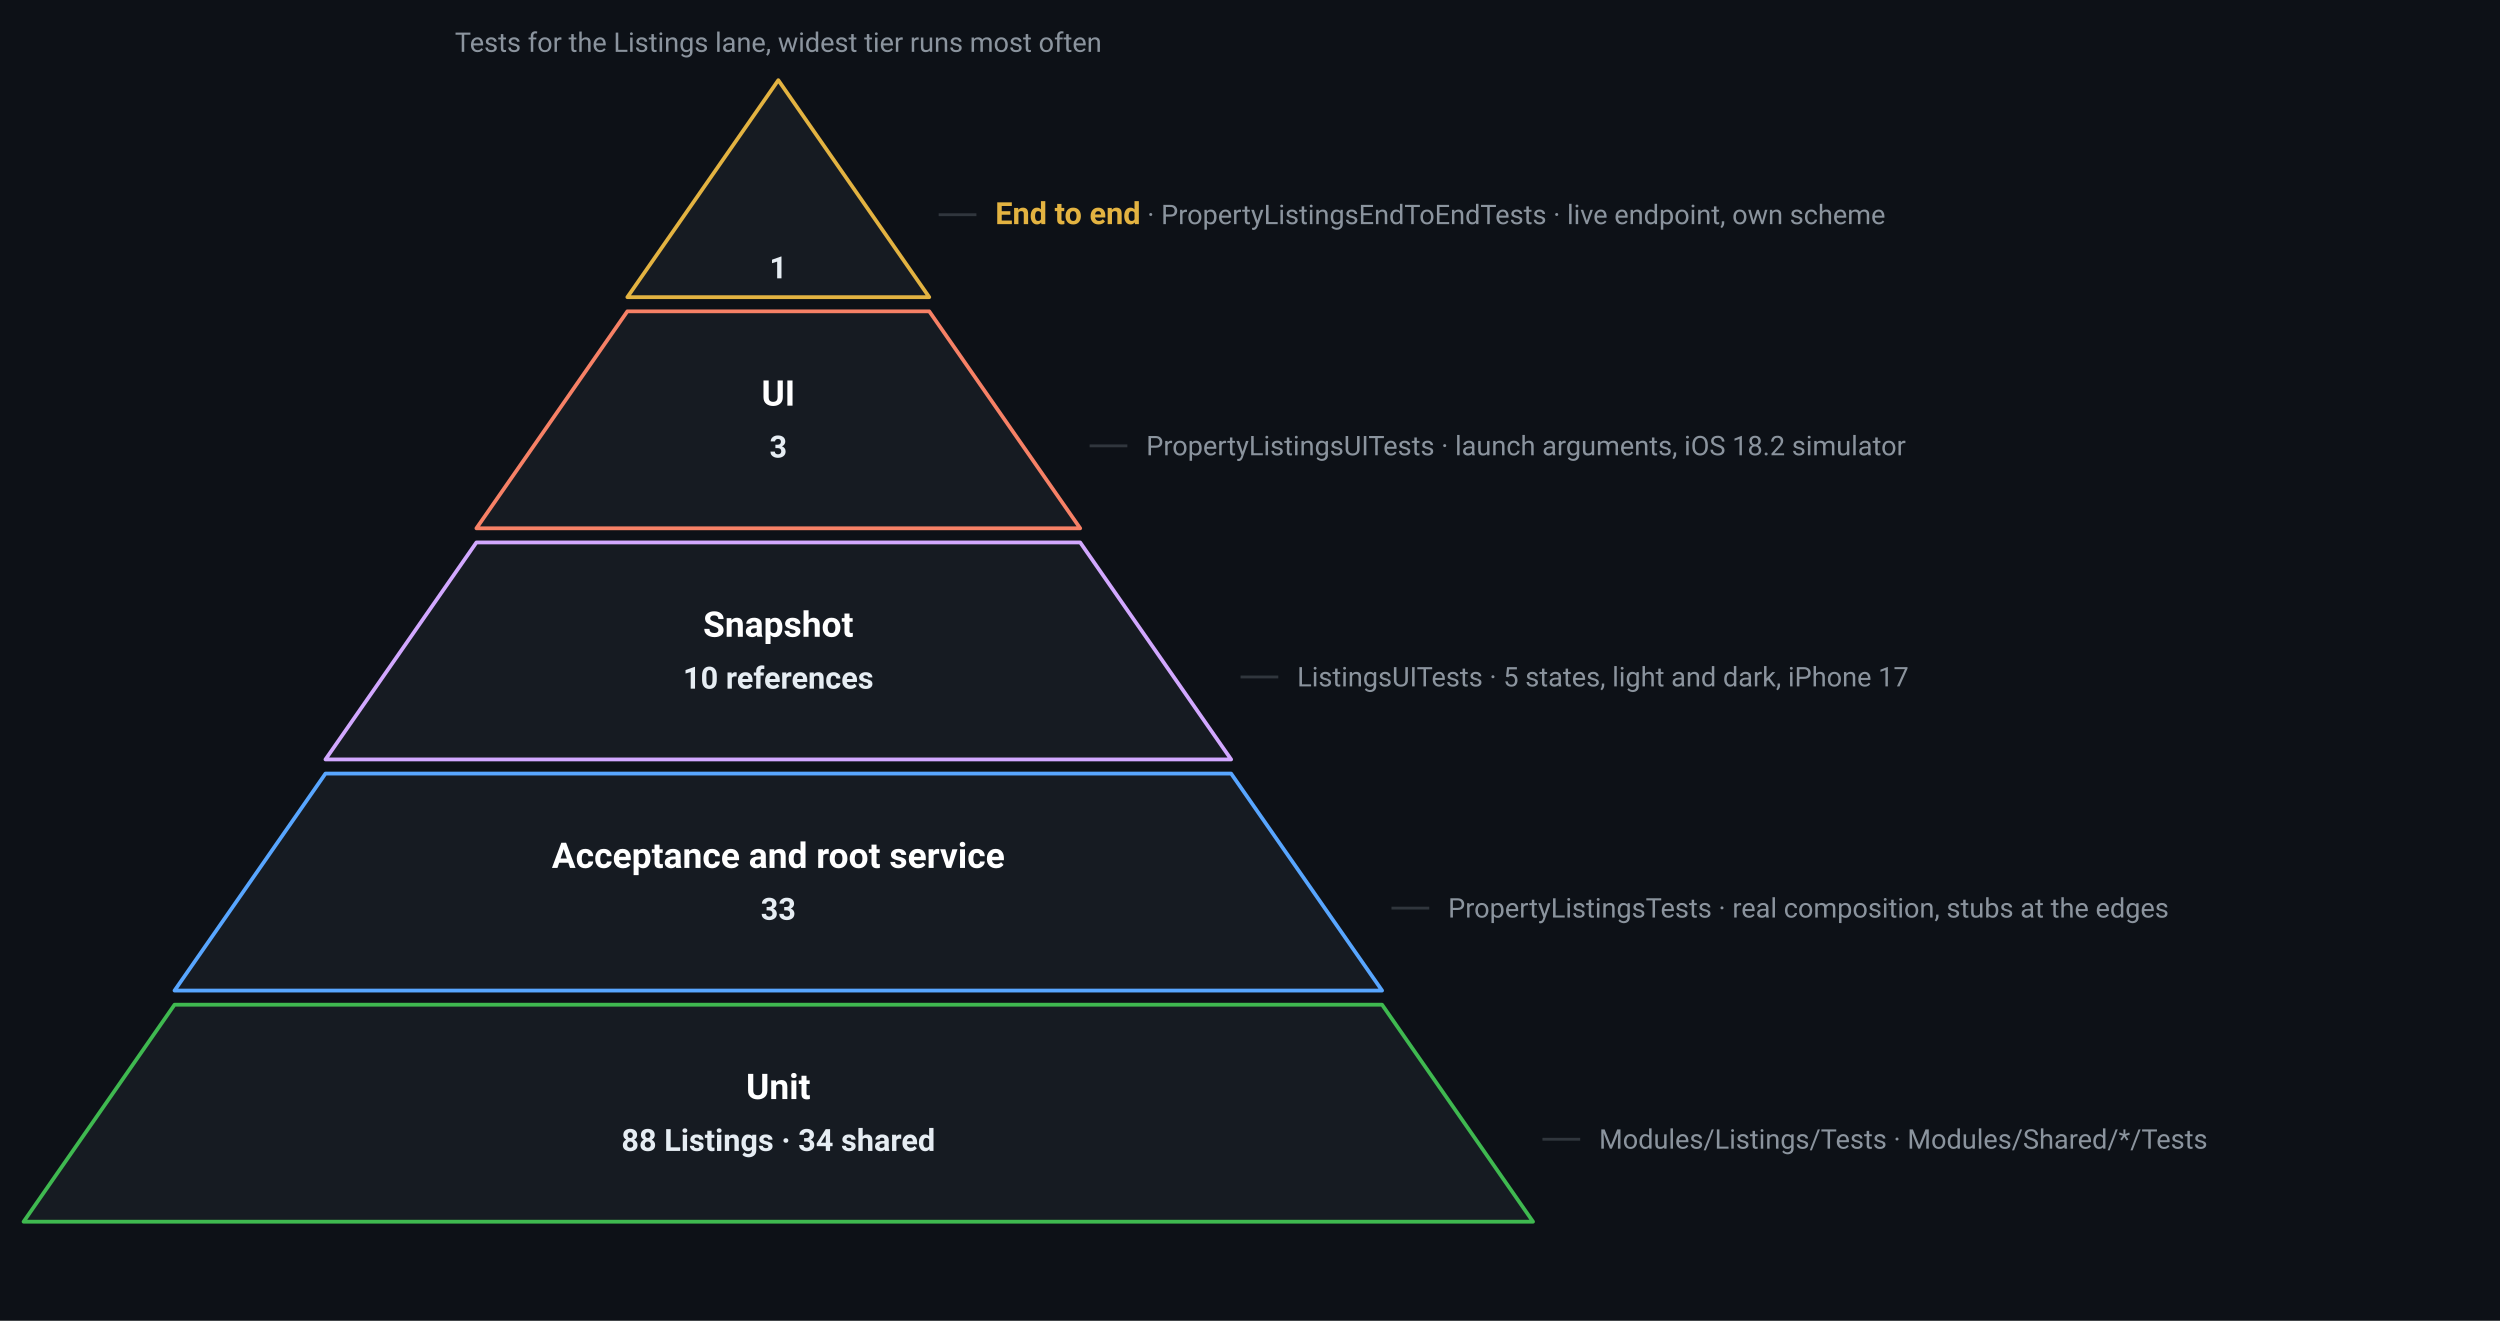
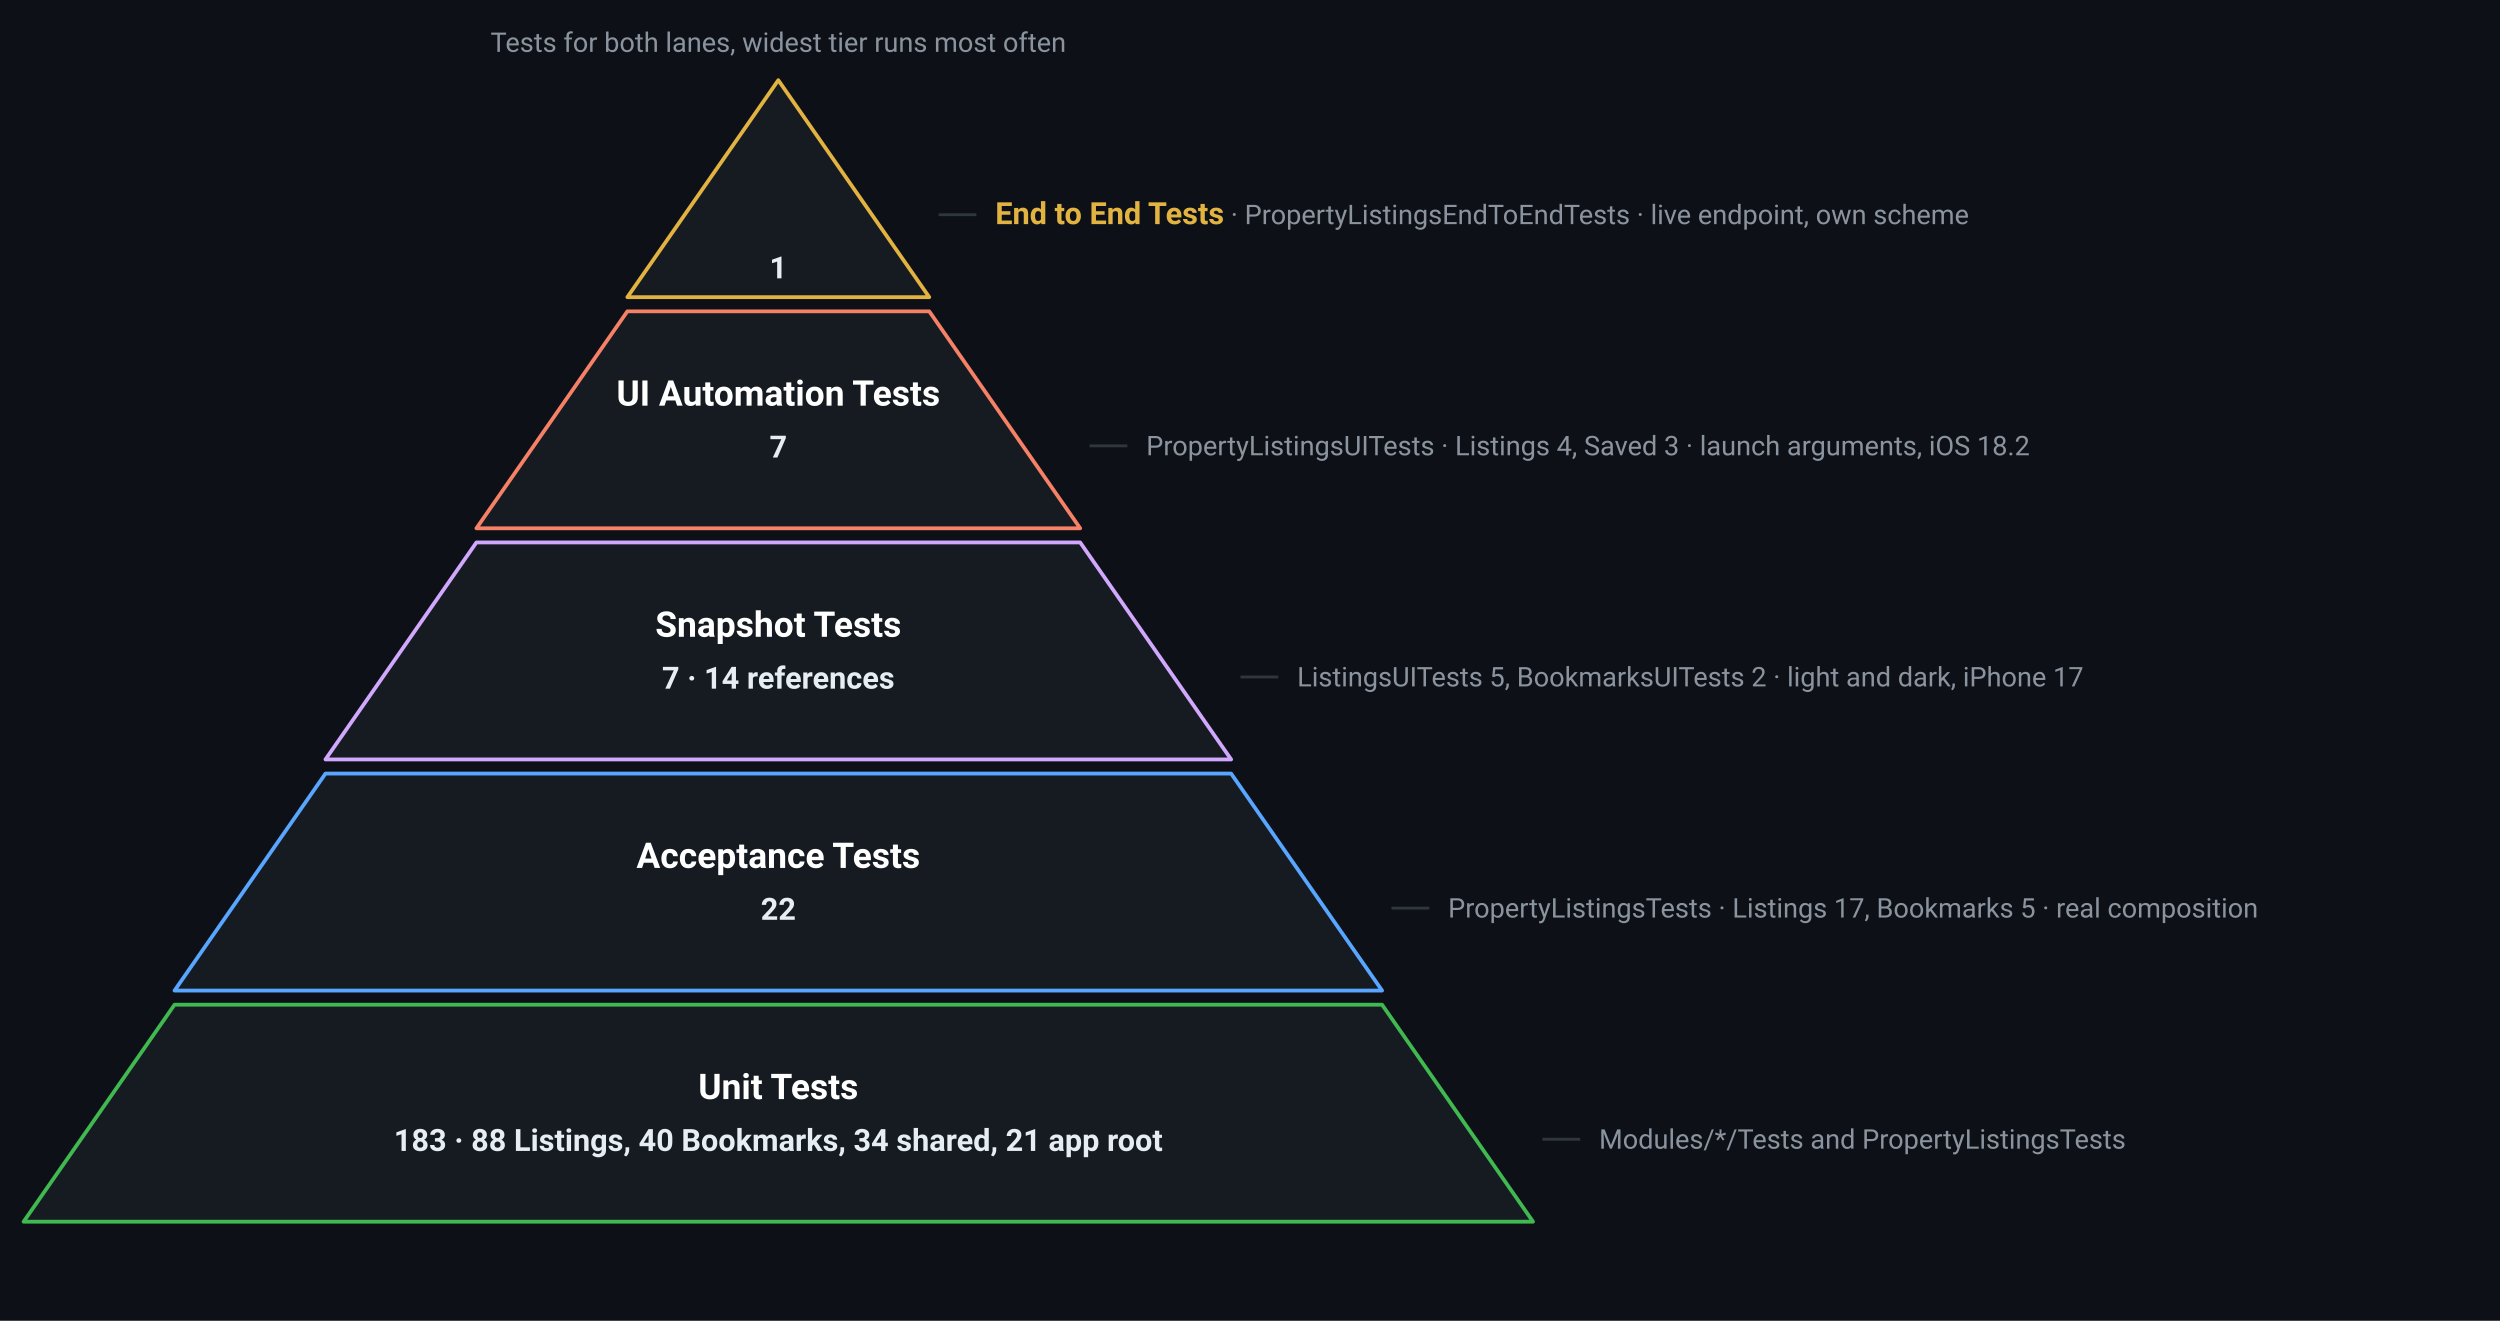
<svg xmlns="http://www.w3.org/2000/svg" viewBox="0 0 1060 560" font-family="-apple-system, BlinkMacSystemFont, 'Segoe UI', Roboto, Helvetica, Arial, sans-serif">
  <rect x="0" y="0" width="1060" height="560" fill="#0d1117" />
  <style>.t{font-size:15px;font-weight:600;fill:#fff}.n{font-size:13px;font-weight:600;fill:#e6edf3}.d{font-size:11.5px;fill:#8b949e}</style>
-   <text x="330" y="22" class="d" text-anchor="middle">Tests for the Listings lane, widest tier runs most often</text>
+   <text x="330" y="22" class="d" text-anchor="middle">Tests for both lanes, widest tier runs most often</text>
  <polygon points="330,34 394.0,126 266.0,126" fill="#161b22" stroke="#e3b341" stroke-width="1.6" stroke-linejoin="round" />
  <text x="330" y="118" class="n" text-anchor="middle">1</text>
  <line x1="398.0" y1="91.04" x2="414.0" y2="91.04" stroke="#30363d" stroke-width="1.2" />
  <text x="422.0" y="95.04" class="d">
-     <tspan fill="#e3b341" font-weight="600" font-size="13">End to end</tspan> · PropertyListingsEndToEndTests · live endpoint, own scheme</text>
+     <tspan fill="#e3b341" font-weight="600" font-size="13">End to End Tests</tspan> · PropertyListingsEndToEndTests · live endpoint, own scheme</text>
  <polygon points="266.0,132 394.0,132 458.0,224 202.0,224" fill="#161b22" stroke="#f78166" stroke-width="1.6" stroke-linejoin="round" />
-   <text x="330" y="172" class="t" text-anchor="middle" fill="#f78166">UI</text>
-   <text x="330" y="194" class="n" text-anchor="middle">3</text>
+   <text x="330" y="172" class="t" text-anchor="middle" fill="#f78166">UI Automation Tests</text>
+   <text x="330" y="194" class="n" text-anchor="middle">7</text>
  <line x1="462.0" y1="189.04" x2="478.0" y2="189.04" stroke="#30363d" stroke-width="1.2" />
-   <text x="486.0" y="193.04" class="d">PropertyListingsUITests · launch arguments, iOS 18.2 simulator</text>
+   <text x="486.0" y="193.04" class="d">PropertyListingsUITests · Listings 4, Saved 3 · launch arguments, iOS 18.2</text>
  <polygon points="202.0,230 458.0,230 522.0,322 138.0,322" fill="#161b22" stroke="#d2a8ff" stroke-width="1.6" stroke-linejoin="round" />
-   <text x="330" y="270" class="t" text-anchor="middle" fill="#d2a8ff">Snapshot</text>
-   <text x="330" y="292" class="n" text-anchor="middle">10 references</text>
+   <text x="330" y="270" class="t" text-anchor="middle" fill="#d2a8ff">Snapshot Tests</text>
+   <text x="330" y="292" class="n" text-anchor="middle">7 · 14 references</text>
  <line x1="526.0" y1="287.04" x2="542.0" y2="287.04" stroke="#30363d" stroke-width="1.2" />
-   <text x="550.0" y="291.04" class="d">ListingsUITests · 5 states, light and dark, iPhone 17</text>
+   <text x="550.0" y="291.04" class="d">ListingsUITests 5, BookmarksUITests 2 · light and dark, iPhone 17</text>
  <polygon points="138.0,328 522.0,328 586.0,420 74.0,420" fill="#161b22" stroke="#58a6ff" stroke-width="1.6" stroke-linejoin="round" />
-   <text x="330" y="368" class="t" text-anchor="middle" fill="#58a6ff">Acceptance and root service</text>
-   <text x="330" y="390" class="n" text-anchor="middle">33</text>
+   <text x="330" y="368" class="t" text-anchor="middle" fill="#58a6ff">Acceptance Tests</text>
+   <text x="330" y="390" class="n" text-anchor="middle">22</text>
  <line x1="590.0" y1="385.04" x2="606.0" y2="385.04" stroke="#30363d" stroke-width="1.2" />
-   <text x="614.0" y="389.04" class="d">PropertyListingsTests · real composition, stubs at the edges</text>
+   <text x="614.0" y="389.04" class="d">PropertyListingsTests · Listings 17, Bookmarks 5 · real composition</text>
  <polygon points="74.0,426 586.0,426 650.0,518 10.0,518" fill="#161b22" stroke="#3fb950" stroke-width="1.6" stroke-linejoin="round" />
-   <text x="330" y="466" class="t" text-anchor="middle" fill="#3fb950">Unit</text>
-   <text x="330" y="488" class="n" text-anchor="middle">88 Listings · 34 shared</text>
+   <text x="330" y="466" class="t" text-anchor="middle" fill="#3fb950">Unit Tests</text>
+   <text x="330" y="488" class="n" text-anchor="middle">183 · 88 Listings, 40 Bookmarks, 34 shared, 21 app root</text>
  <line x1="654.0" y1="483.04" x2="670.0" y2="483.04" stroke="#30363d" stroke-width="1.2" />
-   <text x="678.0" y="487.04" class="d">Modules/Listings/Tests · Modules/Shared/*/Tests</text>
+   <text x="678.0" y="487.04" class="d">Modules/*/Tests and PropertyListingsTests</text>
</svg>
